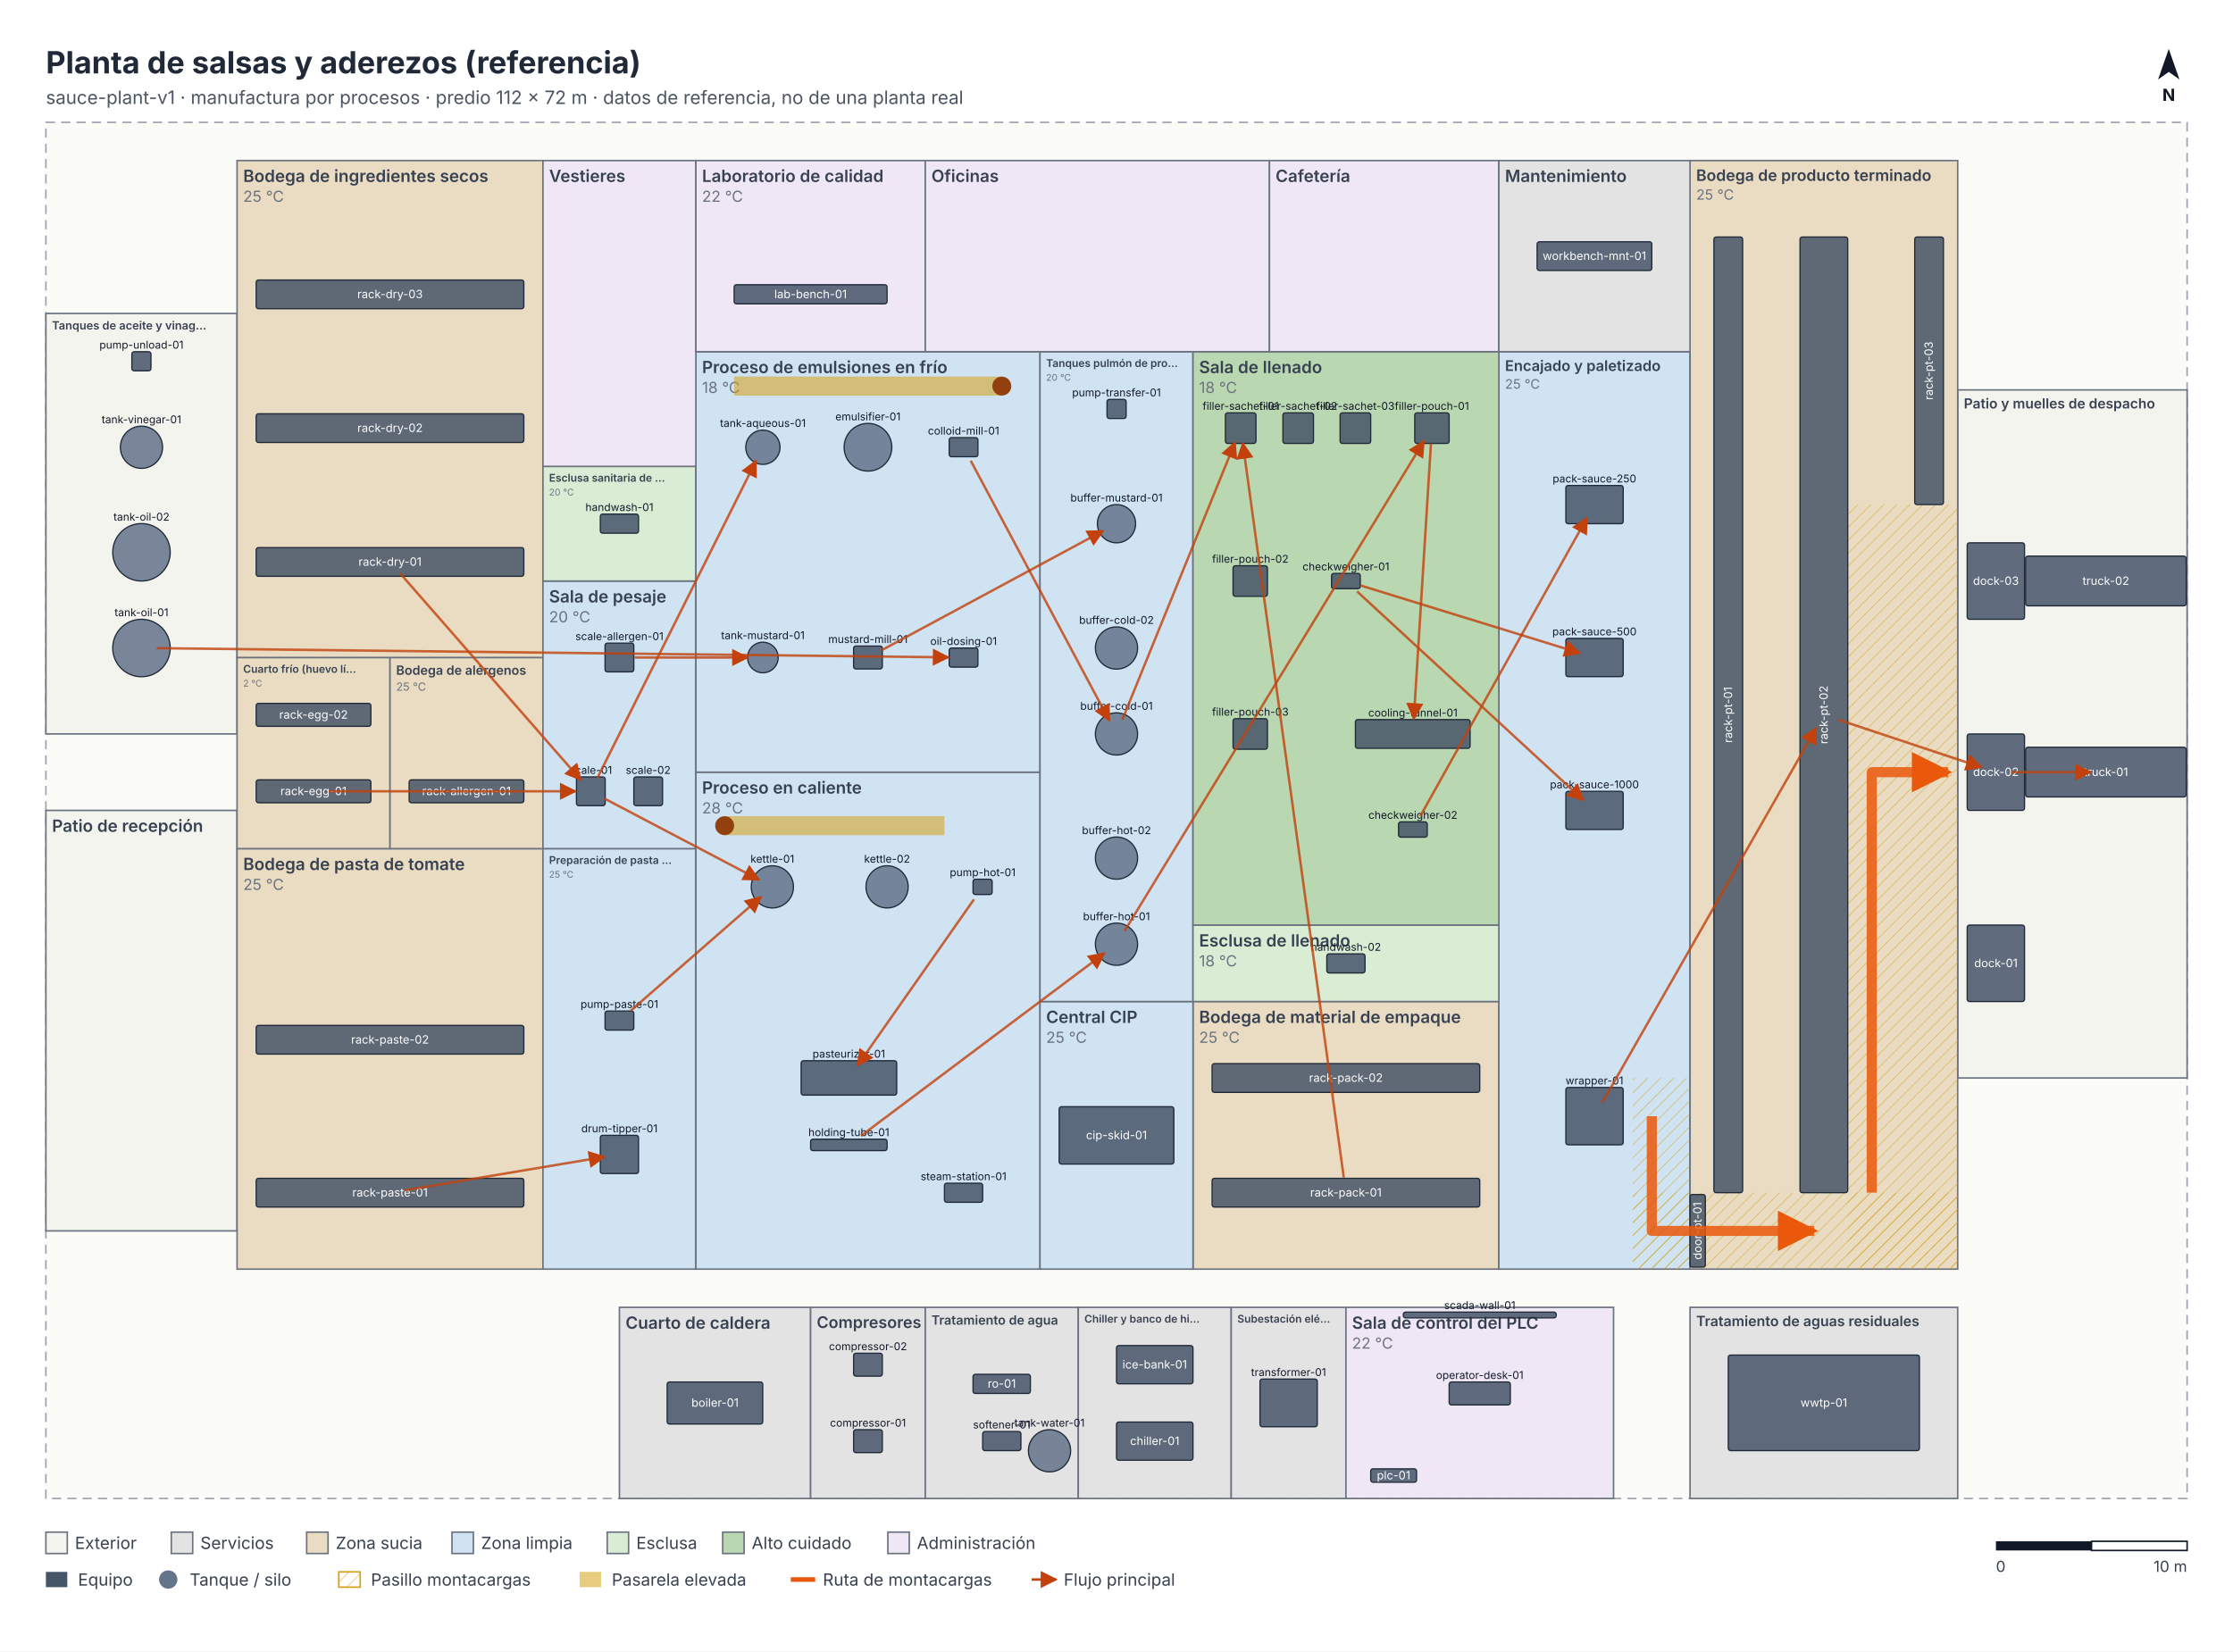
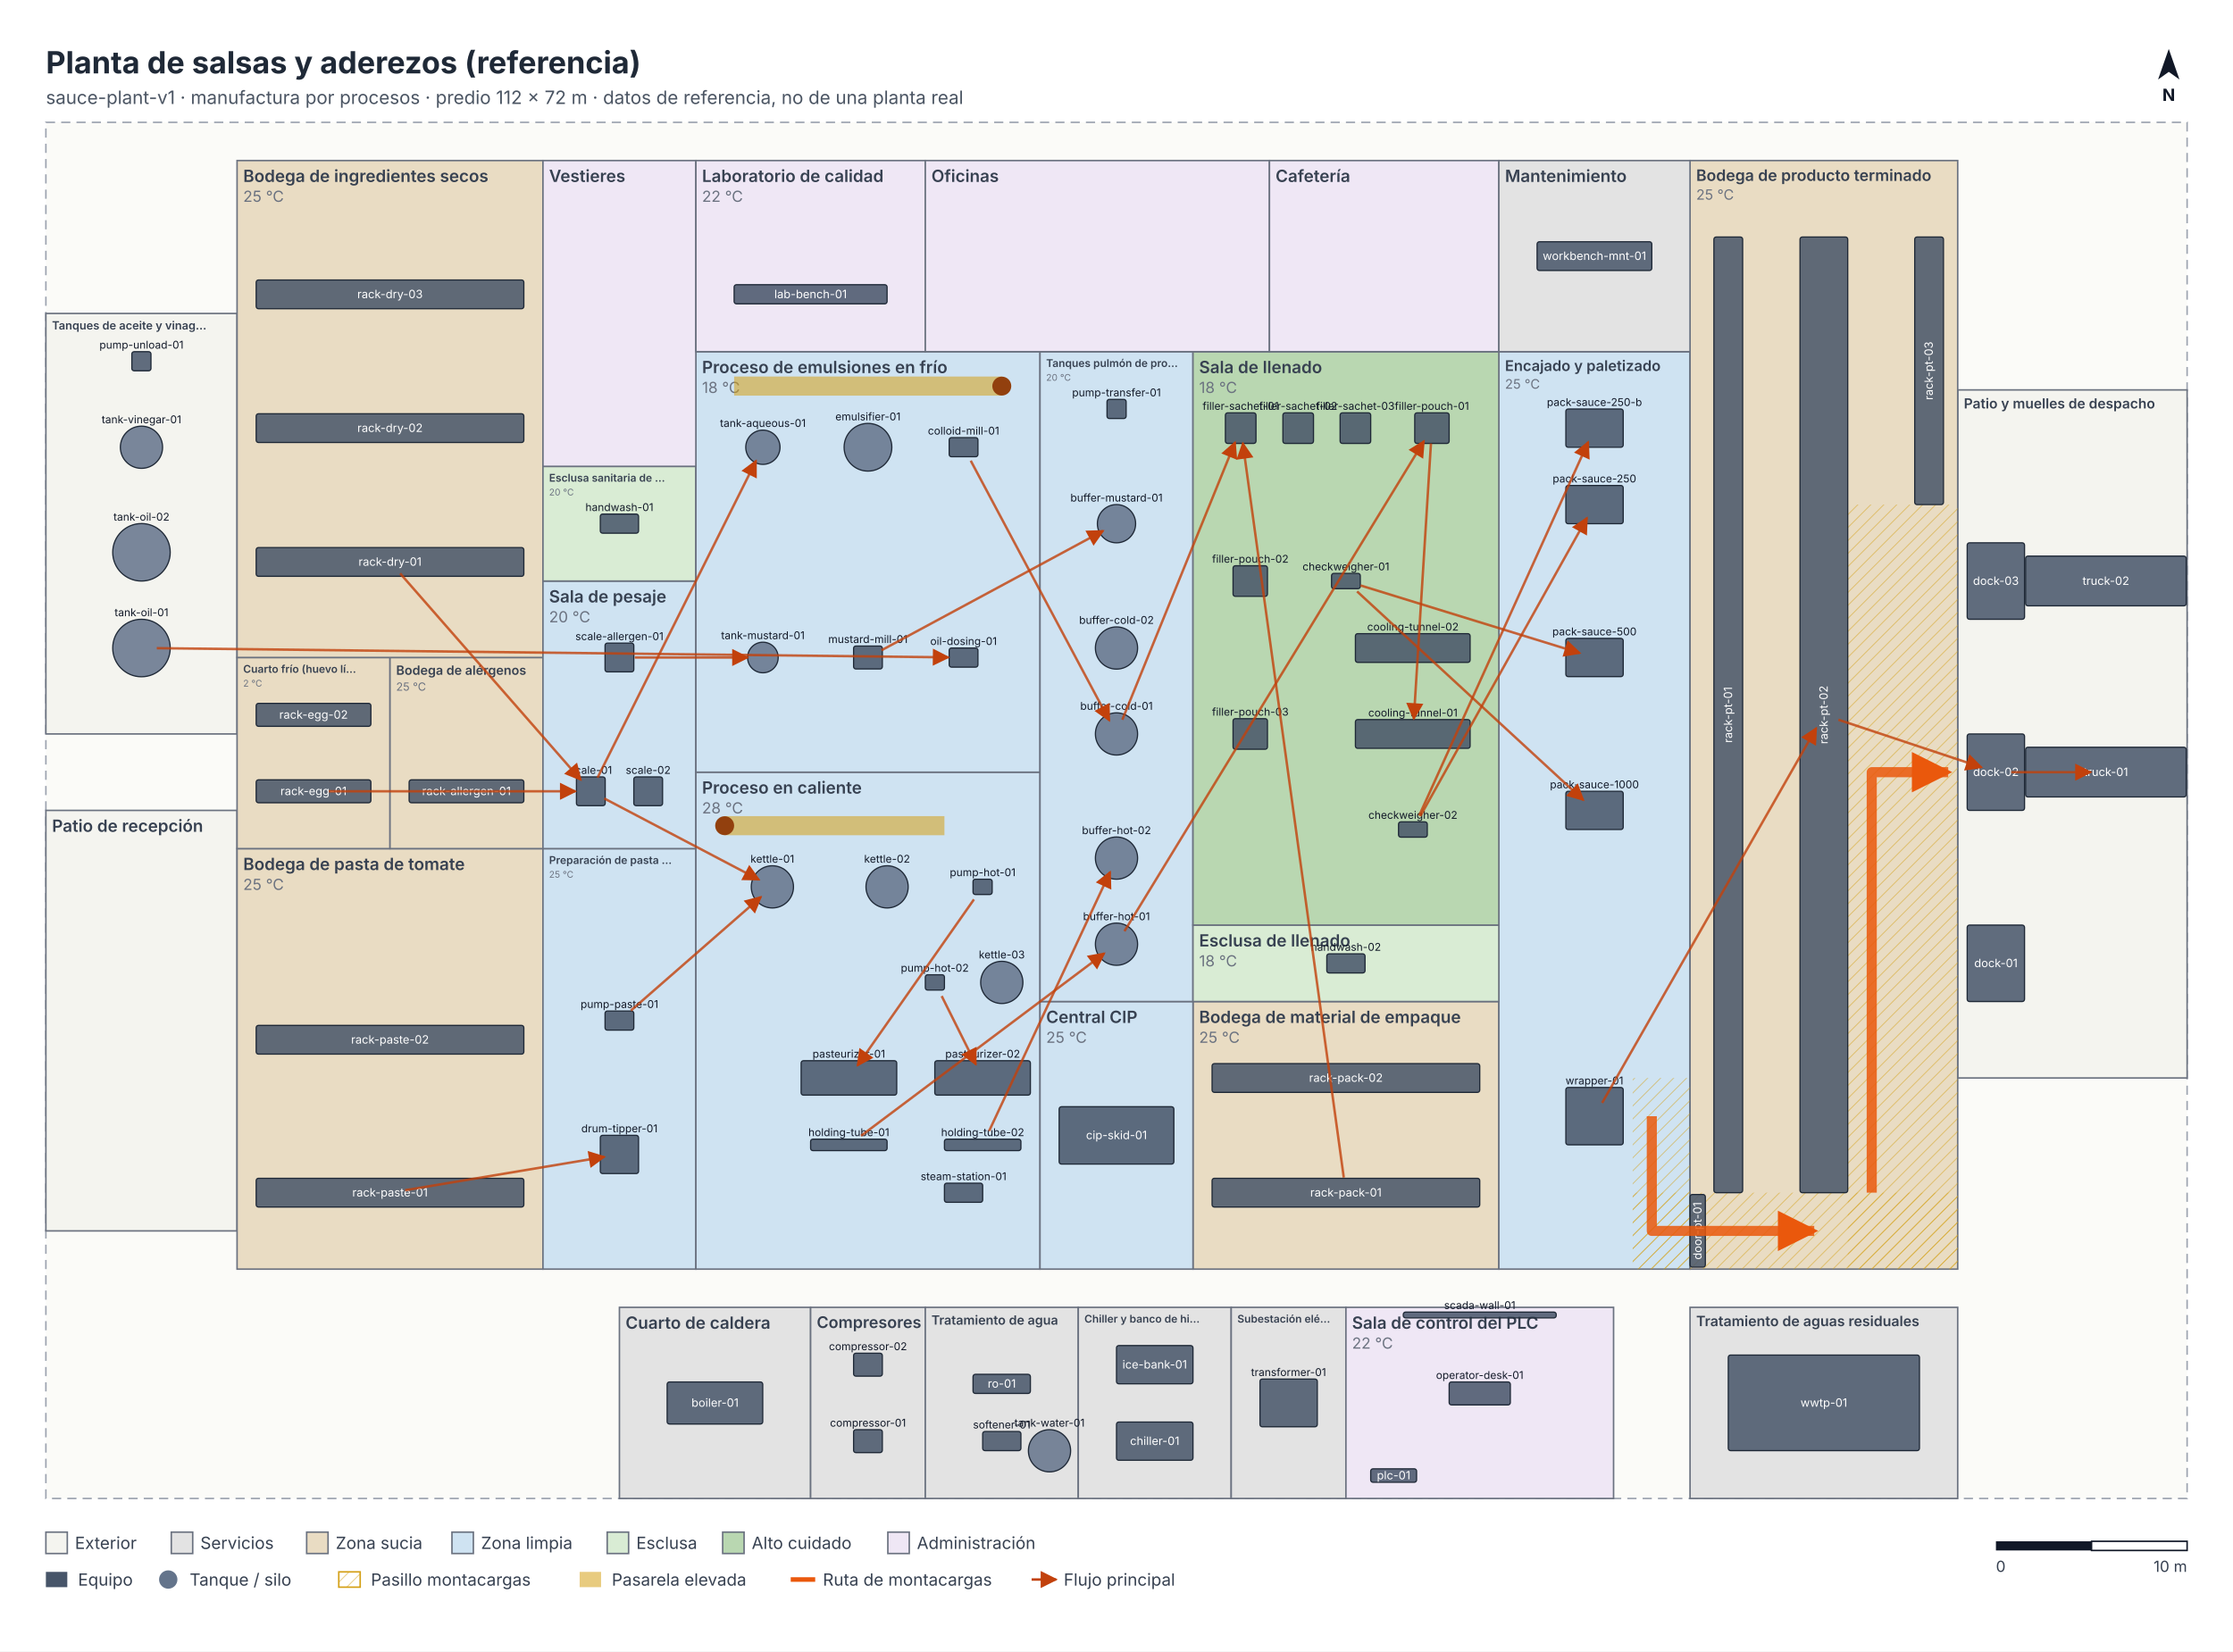
<svg xmlns="http://www.w3.org/2000/svg" width="1460" height="1080" viewBox="0 0 1460 1080" font-family="Inter, Helvetica, Arial, sans-serif">
  <defs>
    <pattern id="hatch" width="6" height="6" patternUnits="userSpaceOnUse" patternTransform="rotate(45)">
      <line x1="0" y1="0" x2="0" y2="6" stroke="#d4a017" stroke-width="1.2" stroke-opacity="0.45" />
    </pattern>
    <marker id="arrow" viewBox="0 0 10 10" refX="9" refY="5" markerWidth="7" markerHeight="7" orient="auto-start-reverse">
      <path d="M0,0 L10,5 L0,10 z" fill="#c2410c" />
    </marker>
    <marker id="arrow-forklift" viewBox="0 0 10 10" refX="9" refY="5" markerWidth="4" markerHeight="4" orient="auto">
      <path d="M0,0 L10,5 L0,10 z" fill="#ea580c" />
    </marker>
    <marker id="arrow-pedestrian" viewBox="0 0 10 10" refX="9" refY="5" markerWidth="4" markerHeight="4" orient="auto">
      <path d="M0,0 L10,5 L0,10 z" fill="#15803d" />
+     </marker>
+     <marker id="arrow-cart" viewBox="0 0 10 10" refX="9" refY="5" markerWidth="4" markerHeight="4" orient="auto">
+       <path d="M0,0 L10,5 L0,10 z" fill="#0284c7" />
    </marker>
  </defs>
  <rect width="100%" height="100%" fill="#ffffff" />
  <text x="30" y="48" font-size="20" font-weight="700" fill="#1f2937">Planta de salsas y aderezos (referencia)</text>
  <text x="30" y="68" font-size="12" fill="#4b5563">sauce-plant-v1 · manufactura por procesos · predio 112 × 72 m · datos de referencia, no de una planta real</text>
  <rect x="30.0" y="80.0" width="1400.0" height="900.0" fill="#fbfbf8" stroke="#9ca3af" stroke-dasharray="6 4" />
  <rect x="30.0" y="530.0" width="125.0" height="275.0" fill="#f4f4ef" stroke="#6b7280" stroke-width="1" />
  <text x="34.0" y="544.0" font-size="11.0" font-weight="600" fill="#374151">Patio de recepción</text>
  <rect x="30.0" y="205.0" width="125.0" height="275.0" fill="#f4f4ef" stroke="#6b7280" stroke-width="1" />
  <text x="34.0" y="215.5" font-size="7.471" font-weight="600" fill="#374151">Tanques de aceite y vinag…</text>
  <rect x="405.0" y="855.0" width="125.0" height="125.0" fill="#e3e3e3" stroke="#6b7280" stroke-width="1" />
  <text x="409.0" y="869.0" font-size="11.0" font-weight="600" fill="#374151">Cuarto de caldera</text>
  <rect x="530.0" y="855.0" width="75.0" height="125.0" fill="#e3e3e3" stroke="#6b7280" stroke-width="1" />
  <text x="534.0" y="868.5" font-size="10.502" font-weight="600" fill="#374151">Compresores</text>
  <rect x="605.0" y="855.0" width="100.0" height="125.0" fill="#e3e3e3" stroke="#6b7280" stroke-width="1" />
  <text x="609.0" y="866.3" font-size="8.348" font-weight="600" fill="#374151">Tratamiento de agua</text>
  <rect x="705.0" y="855.0" width="100.0" height="125.0" fill="#e3e3e3" stroke="#6b7280" stroke-width="1" />
  <text x="709.0" y="865.0" font-size="7.0" font-weight="600" fill="#374151">Chiller y banco de hi…</text>
  <rect x="805.0" y="855.0" width="75.0" height="125.0" fill="#e3e3e3" stroke="#6b7280" stroke-width="1" />
  <text x="809.0" y="865.0" font-size="7.0" font-weight="600" fill="#374151">Subestación elé…</text>
  <rect x="1105.0" y="855.0" width="175.0" height="125.0" fill="#e3e3e3" stroke="#6b7280" stroke-width="1" />
  <text x="1109.0" y="867.3" font-size="9.288" font-weight="600" fill="#374151">Tratamiento de aguas residuales</text>
  <rect x="1280.0" y="255.0" width="150.0" height="450.0" fill="#f4f4ef" stroke="#6b7280" stroke-width="1" />
  <text x="1284.0" y="267.1" font-size="9.068" font-weight="600" fill="#374151">Patio y muelles de despacho</text>
  <rect x="155.0" y="555.0" width="200.0" height="275.0" fill="#e9dcc3" stroke="#6b7280" stroke-width="1" />
  <text x="159.0" y="569.0" font-size="11.0" font-weight="600" fill="#374151">Bodega de pasta de tomate</text>
  <text x="159.0" y="582.0" font-size="10.0" fill="#6b7280">25 °C</text>
  <rect x="155.0" y="430.0" width="100.0" height="125.0" fill="#e9dcc3" stroke="#6b7280" stroke-width="1" />
  <text x="159.0" y="440.0" font-size="7.0" font-weight="600" fill="#374151">Cuarto frío (huevo lí…</text>
  <text x="159.0" y="449.0" font-size="6.0" fill="#6b7280">2 °C</text>
  <rect x="255.0" y="430.0" width="100.0" height="125.0" fill="#e9dcc3" stroke="#6b7280" stroke-width="1" />
  <text x="259.0" y="441.3" font-size="8.348" font-weight="600" fill="#374151">Bodega de alérgenos</text>
  <text x="259.0" y="451.7" font-size="7.348" fill="#6b7280">25 °C</text>
  <rect x="155.0" y="105.0" width="200.0" height="325.0" fill="#e9dcc3" stroke="#6b7280" stroke-width="1" />
  <text x="159.0" y="119.0" font-size="11.0" font-weight="600" fill="#374151">Bodega de ingredientes secos</text>
  <text x="159.0" y="132.0" font-size="10.0" fill="#6b7280">25 °C</text>
  <rect x="780.0" y="655.0" width="200.0" height="175.0" fill="#e9dcc3" stroke="#6b7280" stroke-width="1" />
  <text x="784.0" y="669.0" font-size="11.0" font-weight="600" fill="#374151">Bodega de material de empaque</text>
  <text x="784.0" y="682.0" font-size="10.0" fill="#6b7280">25 °C</text>
  <rect x="355.0" y="555.0" width="100.0" height="275.0" fill="#cfe3f2" stroke="#6b7280" stroke-width="1" />
  <text x="359.0" y="565.0" font-size="7.0" font-weight="600" fill="#374151">Preparación de pasta …</text>
  <text x="359.0" y="574.0" font-size="6.0" fill="#6b7280">25 °C</text>
  <rect x="355.0" y="380.0" width="100.0" height="175.0" fill="#cfe3f2" stroke="#6b7280" stroke-width="1" />
  <text x="359.0" y="394.0" font-size="11.0" font-weight="600" fill="#374151">Sala de pesaje</text>
  <text x="359.0" y="407.0" font-size="10.0" fill="#6b7280">20 °C</text>
  <rect x="355.0" y="305.0" width="100.0" height="75.0" fill="#d9ecd4" stroke="#6b7280" stroke-width="1" />
  <text x="359.0" y="315.0" font-size="7.0" font-weight="600" fill="#374151">Esclusa sanitaria de …</text>
  <text x="359.0" y="324.0" font-size="6.0" fill="#6b7280">20 °C</text>
  <rect x="455.0" y="505.0" width="225.0" height="325.0" fill="#cfe3f2" stroke="#6b7280" stroke-width="1" />
  <text x="459.0" y="519.0" font-size="11.0" font-weight="600" fill="#374151">Proceso en caliente</text>
  <text x="459.0" y="532.0" font-size="10.0" fill="#6b7280">28 °C</text>
  <rect x="455.0" y="230.0" width="225.0" height="275.0" fill="#cfe3f2" stroke="#6b7280" stroke-width="1" />
  <text x="459.0" y="244.0" font-size="11.0" font-weight="600" fill="#374151">Proceso de emulsiones en frío</text>
  <text x="459.0" y="257.0" font-size="10.0" fill="#6b7280">18 °C</text>
  <rect x="680.0" y="655.0" width="100.0" height="175.0" fill="#cfe3f2" stroke="#6b7280" stroke-width="1" />
  <text x="684.0" y="669.0" font-size="11.0" font-weight="600" fill="#374151">Central CIP</text>
  <text x="684.0" y="682.0" font-size="10.0" fill="#6b7280">25 °C</text>
  <rect x="680.0" y="230.0" width="100.0" height="425.0" fill="#cfe3f2" stroke="#6b7280" stroke-width="1" />
  <text x="684.0" y="240.0" font-size="7.0" font-weight="600" fill="#374151">Tanques pulmón de pro…</text>
  <text x="684.0" y="249.0" font-size="6.0" fill="#6b7280">20 °C</text>
  <rect x="980.0" y="230.0" width="125.0" height="600.0" fill="#cfe3f2" stroke="#6b7280" stroke-width="1" />
  <text x="984.0" y="242.6" font-size="9.606" font-weight="600" fill="#374151">Encajado y paletizado</text>
  <text x="984.0" y="254.2" font-size="8.606" fill="#6b7280">25 °C</text>
  <rect x="780.0" y="605.0" width="200.0" height="50.0" fill="#d9ecd4" stroke="#6b7280" stroke-width="1" />
  <text x="784.0" y="619.0" font-size="11.0" font-weight="600" fill="#374151">Esclusa de llenado</text>
  <text x="784.0" y="632.0" font-size="10.0" fill="#6b7280">18 °C</text>
  <rect x="780.0" y="230.0" width="200.0" height="375.0" fill="#b9d7b1" stroke="#6b7280" stroke-width="1" />
  <text x="784.0" y="244.0" font-size="11.0" font-weight="600" fill="#374151">Sala de llenado</text>
  <text x="784.0" y="257.0" font-size="10.0" fill="#6b7280">18 °C</text>
  <rect x="1105.0" y="105.0" width="175.0" height="725.0" fill="#e9dcc3" stroke="#6b7280" stroke-width="1" />
  <text x="1109.0" y="118.3" font-size="10.283" font-weight="600" fill="#374151">Bodega de producto terminado</text>
  <text x="1109.0" y="130.6" font-size="9.283" fill="#6b7280">25 °C</text>
  <rect x="355.0" y="105.0" width="100.0" height="200.0" fill="#efe7f5" stroke="#6b7280" stroke-width="1" />
  <text x="359.0" y="119.0" font-size="11.0" font-weight="600" fill="#374151">Vestieres</text>
  <rect x="455.0" y="105.0" width="150.0" height="125.0" fill="#efe7f5" stroke="#6b7280" stroke-width="1" />
  <text x="459.0" y="119.0" font-size="11.0" font-weight="600" fill="#374151">Laboratorio de calidad</text>
  <text x="459.0" y="132.0" font-size="10.0" fill="#6b7280">22 °C</text>
  <rect x="605.0" y="105.0" width="225.0" height="125.0" fill="#efe7f5" stroke="#6b7280" stroke-width="1" />
  <text x="609.0" y="119.0" font-size="11.0" font-weight="600" fill="#374151">Oficinas</text>
  <rect x="830.0" y="105.0" width="150.0" height="125.0" fill="#efe7f5" stroke="#6b7280" stroke-width="1" />
  <text x="834.0" y="119.0" font-size="11.0" font-weight="600" fill="#374151">Cafetería</text>
  <rect x="980.0" y="105.0" width="125.0" height="125.0" fill="#e3e3e3" stroke="#6b7280" stroke-width="1" />
  <text x="984.0" y="119.0" font-size="11.0" font-weight="600" fill="#374151">Mantenimiento</text>
  <rect x="880.0" y="855.0" width="175.0" height="125.0" fill="#efe7f5" stroke="#6b7280" stroke-width="1" />
  <text x="884.0" y="869.0" font-size="11.0" font-weight="600" fill="#374151">Sala de control del PLC</text>
  <text x="884.0" y="882.0" font-size="10.0" fill="#6b7280">22 °C</text>
  <rect x="1067.5" y="705.0" width="37.5" height="125.0" fill="url(#hatch)" stroke="none" />
  <rect x="1067.5" y="780.0" width="212.5" height="50.0" fill="url(#hatch)" stroke="none" />
  <rect x="1208.1" y="330.0" width="71.9" height="500.0" fill="url(#hatch)" stroke="none" />
  <polyline points="473.8,540.0 617.5,540.0" fill="none" stroke="#d4a017" stroke-width="12.5" stroke-opacity="0.55" stroke-linejoin="round" />
  <circle cx="473.8" cy="540.0" r="6.2" fill="#92400e" />
  <polyline points="480.0,252.5 655.0,252.5" fill="none" stroke="#d4a017" stroke-width="12.5" stroke-opacity="0.55" stroke-linejoin="round" />
  <circle cx="655.0" cy="252.5" r="6.2" fill="#92400e" />
  <circle cx="92.5" cy="423.8" r="18.8" fill="#64748b" fill-opacity="0.85" stroke="#1f2937" stroke-width="0.8" />
  <text x="92.5" y="403.0" font-size="7.0" text-anchor="middle" fill="#111827">tank-oil-01</text>
  <circle cx="92.5" cy="361.2" r="18.8" fill="#64748b" fill-opacity="0.85" stroke="#1f2937" stroke-width="0.8" />
  <text x="92.5" y="340.5" font-size="7.0" text-anchor="middle" fill="#111827">tank-oil-02</text>
  <circle cx="92.5" cy="292.5" r="13.8" fill="#64748b" fill-opacity="0.85" stroke="#1f2937" stroke-width="0.8" />
  <text x="92.5" y="276.8" font-size="7.0" text-anchor="middle" fill="#111827">tank-vinegar-01</text>
  <rect x="86.2" y="230.0" width="12.5" height="12.5" rx="1.5" fill="#475569" fill-opacity="0.85" stroke="#1f2937" stroke-width="0.8" />
  <text x="92.5" y="228.0" font-size="7.0" text-anchor="middle" fill="#111827">pump-unload-01</text>
  <rect x="167.5" y="770.6" width="175.0" height="18.8" rx="1.5" fill="#475569" fill-opacity="0.85" stroke="#1f2937" stroke-width="0.8" />
  <text x="255.0" y="782.5" font-size="7.5" text-anchor="middle" fill="#ffffff">rack-paste-01</text>
  <rect x="167.5" y="670.6" width="175.0" height="18.8" rx="1.5" fill="#475569" fill-opacity="0.85" stroke="#1f2937" stroke-width="0.8" />
  <text x="255.0" y="682.5" font-size="7.5" text-anchor="middle" fill="#ffffff">rack-paste-02</text>
  <rect x="167.5" y="510.0" width="75.0" height="15.0" rx="1.5" fill="#475569" fill-opacity="0.85" stroke="#1f2937" stroke-width="0.8" />
  <text x="205.0" y="520.0" font-size="7.5" text-anchor="middle" fill="#ffffff">rack-egg-01</text>
  <rect x="167.5" y="460.0" width="75.0" height="15.0" rx="1.5" fill="#475569" fill-opacity="0.85" stroke="#1f2937" stroke-width="0.8" />
  <text x="205.0" y="470.0" font-size="7.5" text-anchor="middle" fill="#ffffff">rack-egg-02</text>
  <rect x="267.5" y="510.0" width="75.0" height="15.0" rx="1.5" fill="#475569" fill-opacity="0.85" stroke="#1f2937" stroke-width="0.8" />
  <text x="305.0" y="520.0" font-size="7.5" text-anchor="middle" fill="#ffffff">rack-allergen-01</text>
  <rect x="167.5" y="358.1" width="175.0" height="18.8" rx="1.5" fill="#475569" fill-opacity="0.85" stroke="#1f2937" stroke-width="0.8" />
  <text x="255.0" y="370.0" font-size="7.5" text-anchor="middle" fill="#ffffff">rack-dry-01</text>
  <rect x="167.5" y="270.6" width="175.0" height="18.8" rx="1.5" fill="#475569" fill-opacity="0.85" stroke="#1f2937" stroke-width="0.8" />
  <text x="255.0" y="282.5" font-size="7.5" text-anchor="middle" fill="#ffffff">rack-dry-02</text>
  <rect x="167.5" y="183.1" width="175.0" height="18.8" rx="1.5" fill="#475569" fill-opacity="0.85" stroke="#1f2937" stroke-width="0.8" />
  <text x="255.0" y="195.0" font-size="7.5" text-anchor="middle" fill="#ffffff">rack-dry-03</text>
  <rect x="792.5" y="770.6" width="175.0" height="18.8" rx="1.5" fill="#475569" fill-opacity="0.85" stroke="#1f2937" stroke-width="0.8" />
  <text x="880.0" y="782.5" font-size="7.5" text-anchor="middle" fill="#ffffff">rack-pack-01</text>
  <rect x="792.5" y="695.6" width="175.0" height="18.8" rx="1.5" fill="#475569" fill-opacity="0.85" stroke="#1f2937" stroke-width="0.8" />
  <text x="880.0" y="707.5" font-size="7.5" text-anchor="middle" fill="#ffffff">rack-pack-02</text>
  <rect x="392.5" y="742.5" width="25.0" height="25.0" rx="1.5" fill="#475569" fill-opacity="0.85" stroke="#1f2937" stroke-width="0.8" />
  <text x="405.0" y="740.5" font-size="7.0" text-anchor="middle" fill="#111827">drum-tipper-01</text>
  <rect x="395.6" y="661.2" width="18.8" height="12.5" rx="1.5" fill="#475569" fill-opacity="0.85" stroke="#1f2937" stroke-width="0.8" />
  <text x="405.0" y="659.2" font-size="7.0" text-anchor="middle" fill="#111827">pump-paste-01</text>
  <rect x="376.9" y="508.1" width="18.8" height="18.8" rx="1.5" fill="#475569" fill-opacity="0.85" stroke="#1f2937" stroke-width="0.8" />
  <text x="386.2" y="506.1" font-size="7.0" text-anchor="middle" fill="#111827">scale-01</text>
  <rect x="414.4" y="508.1" width="18.8" height="18.8" rx="1.5" fill="#475569" fill-opacity="0.85" stroke="#1f2937" stroke-width="0.8" />
  <text x="423.8" y="506.1" font-size="7.0" text-anchor="middle" fill="#111827">scale-02</text>
  <rect x="395.6" y="420.6" width="18.8" height="18.8" rx="1.5" fill="#475569" fill-opacity="0.85" stroke="#1f2937" stroke-width="0.8" />
  <text x="405.0" y="418.6" font-size="7.0" text-anchor="middle" fill="#111827">scale-allergen-01</text>
  <rect x="392.5" y="336.2" width="25.0" height="12.5" rx="1.5" fill="#475569" fill-opacity="0.85" stroke="#1f2937" stroke-width="0.8" />
  <text x="405.0" y="334.2" font-size="7.0" text-anchor="middle" fill="#111827">handwash-01</text>
  <circle cx="505.0" cy="580.0" r="13.8" fill="#64748b" fill-opacity="0.85" stroke="#1f2937" stroke-width="0.8" />
  <text x="505.0" y="564.2" font-size="7.0" text-anchor="middle" fill="#111827">kettle-01</text>
  <circle cx="580.0" cy="580.0" r="13.8" fill="#64748b" fill-opacity="0.85" stroke="#1f2937" stroke-width="0.8" />
  <text x="580.0" y="564.2" font-size="7.0" text-anchor="middle" fill="#111827">kettle-02</text>
+   <circle cx="655.0" cy="642.5" r="13.8" fill="#64748b" fill-opacity="0.85" stroke="#1f2937" stroke-width="0.8" />
+   <text x="655.0" y="626.8" font-size="7.0" text-anchor="middle" fill="#111827">kettle-03</text>
  <rect x="636.2" y="575.0" width="12.5" height="10.0" rx="1.5" fill="#475569" fill-opacity="0.85" stroke="#1f2937" stroke-width="0.8" />
  <text x="642.5" y="573.0" font-size="7.0" text-anchor="middle" fill="#111827">pump-hot-01</text>
  <rect x="523.8" y="693.7" width="62.5" height="22.5" rx="1.5" fill="#475569" fill-opacity="0.85" stroke="#1f2937" stroke-width="0.8" />
  <text x="555.0" y="691.7" font-size="7.0" text-anchor="middle" fill="#111827">pasteurizer-01</text>
  <rect x="530.0" y="745.0" width="50.0" height="7.5" rx="1.5" fill="#475569" fill-opacity="0.85" stroke="#1f2937" stroke-width="0.8" />
  <text x="555.0" y="743.0" font-size="7.0" text-anchor="middle" fill="#111827">holding-tube-01</text>
+   <rect x="605.0" y="637.5" width="12.5" height="10.0" rx="1.5" fill="#475569" fill-opacity="0.85" stroke="#1f2937" stroke-width="0.8" />
+   <text x="611.2" y="635.5" font-size="7.0" text-anchor="middle" fill="#111827">pump-hot-02</text>
+   <rect x="611.2" y="693.7" width="62.5" height="22.5" rx="1.5" fill="#475569" fill-opacity="0.85" stroke="#1f2937" stroke-width="0.8" />
+   <text x="642.5" y="691.7" font-size="7.0" text-anchor="middle" fill="#111827">pasteurizer-02</text>
+   <rect x="617.5" y="745.0" width="50.0" height="7.5" rx="1.5" fill="#475569" fill-opacity="0.85" stroke="#1f2937" stroke-width="0.8" />
+   <text x="642.5" y="743.0" font-size="7.0" text-anchor="middle" fill="#111827">holding-tube-02</text>
  <rect x="617.5" y="773.8" width="25.0" height="12.5" rx="1.5" fill="#475569" fill-opacity="0.85" stroke="#1f2937" stroke-width="0.8" />
  <text x="630.0" y="771.8" font-size="7.0" text-anchor="middle" fill="#111827">steam-station-01</text>
  <circle cx="498.8" cy="292.5" r="11.2" fill="#64748b" fill-opacity="0.85" stroke="#1f2937" stroke-width="0.8" />
  <text x="498.8" y="279.2" font-size="7.0" text-anchor="middle" fill="#111827">tank-aqueous-01</text>
  <circle cx="567.5" cy="292.5" r="15.6" fill="#64748b" fill-opacity="0.85" stroke="#1f2937" stroke-width="0.8" />
  <text x="567.5" y="274.9" font-size="7.0" text-anchor="middle" fill="#111827">emulsifier-01</text>
  <rect x="620.6" y="286.2" width="18.8" height="12.5" rx="1.5" fill="#475569" fill-opacity="0.85" stroke="#1f2937" stroke-width="0.8" />
  <text x="630.0" y="284.2" font-size="7.0" text-anchor="middle" fill="#111827">colloid-mill-01</text>
  <circle cx="498.8" cy="430.0" r="10.0" fill="#64748b" fill-opacity="0.85" stroke="#1f2937" stroke-width="0.8" />
  <text x="498.8" y="418.0" font-size="7.0" text-anchor="middle" fill="#111827">tank-mustard-01</text>
  <rect x="558.1" y="422.5" width="18.8" height="15.0" rx="1.5" fill="#475569" fill-opacity="0.85" stroke="#1f2937" stroke-width="0.8" />
  <text x="567.5" y="420.5" font-size="7.0" text-anchor="middle" fill="#111827">mustard-mill-01</text>
  <rect x="620.6" y="423.8" width="18.8" height="12.5" rx="1.5" fill="#475569" fill-opacity="0.85" stroke="#1f2937" stroke-width="0.8" />
  <text x="630.0" y="421.8" font-size="7.0" text-anchor="middle" fill="#111827">oil-dosing-01</text>
  <rect x="692.5" y="723.8" width="75.0" height="37.5" rx="1.5" fill="#475569" fill-opacity="0.85" stroke="#1f2937" stroke-width="0.8" />
  <text x="730.0" y="745.0" font-size="7.5" text-anchor="middle" fill="#ffffff">cip-skid-01</text>
  <circle cx="730.0" cy="617.5" r="13.8" fill="#64748b" fill-opacity="0.85" stroke="#1f2937" stroke-width="0.8" />
  <text x="730.0" y="601.8" font-size="7.0" text-anchor="middle" fill="#111827">buffer-hot-01</text>
  <circle cx="730.0" cy="561.2" r="13.8" fill="#64748b" fill-opacity="0.85" stroke="#1f2937" stroke-width="0.8" />
  <text x="730.0" y="545.5" font-size="7.0" text-anchor="middle" fill="#111827">buffer-hot-02</text>
  <circle cx="730.0" cy="480.0" r="13.8" fill="#64748b" fill-opacity="0.85" stroke="#1f2937" stroke-width="0.8" />
  <text x="730.0" y="464.2" font-size="7.0" text-anchor="middle" fill="#111827">buffer-cold-01</text>
  <circle cx="730.0" cy="423.8" r="13.8" fill="#64748b" fill-opacity="0.85" stroke="#1f2937" stroke-width="0.8" />
  <text x="730.0" y="408.0" font-size="7.0" text-anchor="middle" fill="#111827">buffer-cold-02</text>
  <circle cx="730.0" cy="342.5" r="12.5" fill="#64748b" fill-opacity="0.85" stroke="#1f2937" stroke-width="0.8" />
  <text x="730.0" y="328.0" font-size="7.0" text-anchor="middle" fill="#111827">buffer-mustard-01</text>
  <rect x="723.8" y="261.2" width="12.5" height="12.5" rx="1.5" fill="#475569" fill-opacity="0.85" stroke="#1f2937" stroke-width="0.8" />
  <text x="730.0" y="259.2" font-size="7.0" text-anchor="middle" fill="#111827">pump-transfer-01</text>
  <rect x="867.5" y="623.8" width="25.0" height="12.5" rx="1.5" fill="#475569" fill-opacity="0.85" stroke="#1f2937" stroke-width="0.8" />
  <text x="880.0" y="621.8" font-size="7.0" text-anchor="middle" fill="#111827">handwash-02</text>
  <rect x="801.2" y="270.0" width="20.0" height="20.0" rx="1.5" fill="#475569" fill-opacity="0.85" stroke="#1f2937" stroke-width="0.8" />
  <text x="811.2" y="268.0" font-size="7.0" text-anchor="middle" fill="#111827">filler-sachet-01</text>
  <rect x="838.8" y="270.0" width="20.0" height="20.0" rx="1.5" fill="#475569" fill-opacity="0.85" stroke="#1f2937" stroke-width="0.8" />
  <text x="848.8" y="268.0" font-size="7.0" text-anchor="middle" fill="#111827">filler-sachet-02</text>
  <rect x="876.2" y="270.0" width="20.0" height="20.0" rx="1.5" fill="#475569" fill-opacity="0.85" stroke="#1f2937" stroke-width="0.8" />
  <text x="886.2" y="268.0" font-size="7.0" text-anchor="middle" fill="#111827">filler-sachet-03</text>
  <rect x="925.0" y="270.0" width="22.5" height="20.0" rx="1.5" fill="#475569" fill-opacity="0.85" stroke="#1f2937" stroke-width="0.8" />
  <text x="936.2" y="268.0" font-size="7.0" text-anchor="middle" fill="#111827">filler-pouch-01</text>
  <rect x="806.2" y="370.0" width="22.5" height="20.0" rx="1.5" fill="#475569" fill-opacity="0.85" stroke="#1f2937" stroke-width="0.8" />
  <text x="817.5" y="368.0" font-size="7.0" text-anchor="middle" fill="#111827">filler-pouch-02</text>
  <rect x="806.2" y="470.0" width="22.5" height="20.0" rx="1.5" fill="#475569" fill-opacity="0.85" stroke="#1f2937" stroke-width="0.8" />
  <text x="817.5" y="468.0" font-size="7.0" text-anchor="middle" fill="#111827">filler-pouch-03</text>
  <rect x="870.6" y="375.0" width="18.8" height="10.0" rx="1.5" fill="#475569" fill-opacity="0.85" stroke="#1f2937" stroke-width="0.8" />
  <text x="880.0" y="373.0" font-size="7.0" text-anchor="middle" fill="#111827">checkweigher-01</text>
  <rect x="914.4" y="537.5" width="18.8" height="10.0" rx="1.5" fill="#475569" fill-opacity="0.85" stroke="#1f2937" stroke-width="0.8" />
  <text x="923.8" y="535.5" font-size="7.0" text-anchor="middle" fill="#111827">checkweigher-02</text>
  <rect x="886.2" y="470.6" width="75.0" height="18.8" rx="1.5" fill="#475569" fill-opacity="0.85" stroke="#1f2937" stroke-width="0.8" />
  <text x="923.8" y="468.6" font-size="7.0" text-anchor="middle" fill="#111827">cooling-tunnel-01</text>
+   <rect x="886.2" y="414.4" width="75.0" height="18.8" rx="1.5" fill="#475569" fill-opacity="0.85" stroke="#1f2937" stroke-width="0.8" />
+   <text x="923.8" y="412.4" font-size="7.0" text-anchor="middle" fill="#111827">cooling-tunnel-02</text>
  <rect x="1023.8" y="317.5" width="37.5" height="25.0" rx="1.5" fill="#475569" fill-opacity="0.85" stroke="#1f2937" stroke-width="0.8" />
  <text x="1042.5" y="315.5" font-size="7.0" text-anchor="middle" fill="#111827">pack-sauce-250</text>
+   <rect x="1023.8" y="267.5" width="37.5" height="25.0" rx="1.5" fill="#475569" fill-opacity="0.85" stroke="#1f2937" stroke-width="0.8" />
+   <text x="1042.5" y="265.5" font-size="7.0" text-anchor="middle" fill="#111827">pack-sauce-250-b</text>
  <rect x="1023.8" y="417.5" width="37.5" height="25.0" rx="1.5" fill="#475569" fill-opacity="0.85" stroke="#1f2937" stroke-width="0.8" />
  <text x="1042.5" y="415.5" font-size="7.0" text-anchor="middle" fill="#111827">pack-sauce-500</text>
  <rect x="1023.8" y="517.5" width="37.5" height="25.0" rx="1.5" fill="#475569" fill-opacity="0.85" stroke="#1f2937" stroke-width="0.8" />
  <text x="1042.5" y="515.5" font-size="7.0" text-anchor="middle" fill="#111827">pack-sauce-1000</text>
  <rect x="1023.8" y="711.2" width="37.5" height="37.5" rx="1.5" fill="#475569" fill-opacity="0.85" stroke="#1f2937" stroke-width="0.8" />
  <text x="1042.5" y="709.2" font-size="7.0" text-anchor="middle" fill="#111827">wrapper-01</text>
  <rect x="1105.0" y="781.2" width="10.0" height="47.5" rx="1.5" fill="#475569" fill-opacity="0.85" stroke="#1f2937" stroke-width="0.8" />
  <text x="1110.0" y="807.5" font-size="7.5" text-anchor="middle" fill="#ffffff" transform="rotate(-90 1110.0 805.0)">door-pt-01</text>
  <rect x="1120.6" y="155.0" width="18.8" height="625.0" rx="1.5" fill="#475569" fill-opacity="0.85" stroke="#1f2937" stroke-width="0.8" />
  <text x="1130.0" y="470.0" font-size="7.5" text-anchor="middle" fill="#ffffff" transform="rotate(-90 1130.0 467.5)">rack-pt-01</text>
  <rect x="1176.9" y="155.0" width="31.2" height="625.0" rx="1.5" fill="#475569" fill-opacity="0.85" stroke="#1f2937" stroke-width="0.8" />
  <text x="1192.5" y="470.0" font-size="7.5" text-anchor="middle" fill="#ffffff" transform="rotate(-90 1192.5 467.5)">rack-pt-02</text>
  <rect x="1251.9" y="155.0" width="18.8" height="175.0" rx="1.5" fill="#475569" fill-opacity="0.85" stroke="#1f2937" stroke-width="0.8" />
  <text x="1261.2" y="245.0" font-size="7.5" text-anchor="middle" fill="#ffffff" transform="rotate(-90 1261.2 242.5)">rack-pt-03</text>
  <rect x="1286.2" y="605.0" width="37.5" height="50.0" rx="1.5" fill="#475569" fill-opacity="0.85" stroke="#1f2937" stroke-width="0.8" />
  <text x="1305.0" y="632.5" font-size="7.5" text-anchor="middle" fill="#ffffff">dock-01</text>
  <rect x="1286.2" y="480.0" width="37.5" height="50.0" rx="1.5" fill="#475569" fill-opacity="0.85" stroke="#1f2937" stroke-width="0.8" />
  <text x="1305.0" y="507.5" font-size="7.5" text-anchor="middle" fill="#ffffff">dock-02</text>
  <rect x="1286.2" y="355.0" width="37.5" height="50.0" rx="1.5" fill="#475569" fill-opacity="0.85" stroke="#1f2937" stroke-width="0.8" />
  <text x="1305.0" y="382.5" font-size="7.5" text-anchor="middle" fill="#ffffff">dock-03</text>
  <rect x="1324.4" y="488.7" width="105.0" height="32.5" rx="1.5" fill="#475569" fill-opacity="0.85" stroke="#1f2937" stroke-width="0.8" />
  <text x="1376.9" y="507.5" font-size="7.5" text-anchor="middle" fill="#ffffff">truck-01</text>
  <rect x="1324.4" y="363.7" width="105.0" height="32.5" rx="1.5" fill="#475569" fill-opacity="0.85" stroke="#1f2937" stroke-width="0.8" />
  <text x="1376.9" y="382.5" font-size="7.5" text-anchor="middle" fill="#ffffff">truck-02</text>
  <rect x="480.0" y="186.2" width="100.0" height="12.5" rx="1.5" fill="#475569" fill-opacity="0.85" stroke="#1f2937" stroke-width="0.8" />
  <text x="530.0" y="195.0" font-size="7.5" text-anchor="middle" fill="#ffffff">lab-bench-01</text>
  <rect x="1005.0" y="158.1" width="75.0" height="18.8" rx="1.5" fill="#475569" fill-opacity="0.85" stroke="#1f2937" stroke-width="0.8" />
  <text x="1042.5" y="170.0" font-size="7.5" text-anchor="middle" fill="#ffffff">workbench-mnt-01</text>
  <rect x="436.2" y="903.8" width="62.5" height="27.5" rx="1.5" fill="#475569" fill-opacity="0.85" stroke="#1f2937" stroke-width="0.8" />
  <text x="467.5" y="920.0" font-size="7.5" text-anchor="middle" fill="#ffffff">boiler-01</text>
  <rect x="558.1" y="935.0" width="18.8" height="15.0" rx="1.5" fill="#475569" fill-opacity="0.85" stroke="#1f2937" stroke-width="0.8" />
  <text x="567.5" y="933.0" font-size="7.0" text-anchor="middle" fill="#111827">compressor-01</text>
  <rect x="558.1" y="885.0" width="18.8" height="15.0" rx="1.5" fill="#475569" fill-opacity="0.85" stroke="#1f2937" stroke-width="0.8" />
  <text x="567.5" y="883.0" font-size="7.0" text-anchor="middle" fill="#111827">compressor-02</text>
  <rect x="642.5" y="936.2" width="25.0" height="12.5" rx="1.5" fill="#475569" fill-opacity="0.85" stroke="#1f2937" stroke-width="0.8" />
  <text x="655.0" y="934.2" font-size="7.0" text-anchor="middle" fill="#111827">softener-01</text>
  <rect x="636.2" y="898.8" width="37.5" height="12.5" rx="1.5" fill="#475569" fill-opacity="0.85" stroke="#1f2937" stroke-width="0.8" />
  <text x="655.0" y="907.5" font-size="7.5" text-anchor="middle" fill="#ffffff">ro-01</text>
  <circle cx="686.2" cy="948.8" r="13.8" fill="#64748b" fill-opacity="0.85" stroke="#1f2937" stroke-width="0.8" />
  <text x="686.2" y="933.0" font-size="7.0" text-anchor="middle" fill="#111827">tank-water-01</text>
  <rect x="730.0" y="930.0" width="50.0" height="25.0" rx="1.5" fill="#475569" fill-opacity="0.85" stroke="#1f2937" stroke-width="0.8" />
  <text x="755.0" y="945.0" font-size="7.5" text-anchor="middle" fill="#ffffff">chiller-01</text>
  <rect x="730.0" y="880.0" width="50.0" height="25.0" rx="1.5" fill="#475569" fill-opacity="0.85" stroke="#1f2937" stroke-width="0.8" />
  <text x="755.0" y="895.0" font-size="7.5" text-anchor="middle" fill="#ffffff">ice-bank-01</text>
  <rect x="823.8" y="901.9" width="37.5" height="31.2" rx="1.5" fill="#475569" fill-opacity="0.85" stroke="#1f2937" stroke-width="0.8" />
  <text x="842.5" y="899.9" font-size="7.0" text-anchor="middle" fill="#111827">transformer-01</text>
  <rect x="1130.0" y="886.2" width="125.0" height="62.5" rx="1.5" fill="#475569" fill-opacity="0.85" stroke="#1f2937" stroke-width="0.8" />
  <text x="1192.5" y="920.0" font-size="7.5" text-anchor="middle" fill="#ffffff">wwtp-01</text>
  <rect x="896.2" y="960.6" width="30.0" height="8.8" rx="1.5" fill="#475569" fill-opacity="0.85" stroke="#1f2937" stroke-width="0.8" />
  <text x="911.2" y="967.5" font-size="7.5" text-anchor="middle" fill="#ffffff">plc-01</text>
  <rect x="947.5" y="903.8" width="40.0" height="15.0" rx="1.5" fill="#475569" fill-opacity="0.85" stroke="#1f2937" stroke-width="0.8" />
  <text x="967.5" y="901.8" font-size="7.0" text-anchor="middle" fill="#111827">operator-desk-01</text>
  <rect x="917.5" y="858.1" width="100.0" height="3.8" rx="1.5" fill="#475569" fill-opacity="0.85" stroke="#1f2937" stroke-width="0.8" />
  <text x="967.5" y="856.1" font-size="7.0" text-anchor="middle" fill="#111827">scada-wall-01</text>
  <polyline points="1080.0,730.0 1080.0,805.0 1186.2,805.0" fill="none" stroke="#ea580c" stroke-width="6.6" stroke-opacity="0.85" stroke-linejoin="round" marker-end="url(#arrow-forklift)" />
  <polyline points="1223.8,780.0 1223.8,505.0 1273.8,505.0" fill="none" stroke="#ea580c" stroke-width="6.6" stroke-opacity="0.85" stroke-linejoin="round" marker-end="url(#arrow-forklift)" />
  <line x1="264.9" y1="778.4" x2="395.1" y2="756.6" stroke="#c2410c" stroke-width="1.6" stroke-opacity="0.8" marker-end="url(#arrow)" />
  <line x1="215.0" y1="517.5" x2="376.2" y2="517.5" stroke="#c2410c" stroke-width="1.6" stroke-opacity="0.8" marker-end="url(#arrow)" />
  <line x1="261.6" y1="375.0" x2="379.7" y2="510.0" stroke="#c2410c" stroke-width="1.6" stroke-opacity="0.8" marker-end="url(#arrow)" />
  <line x1="412.5" y1="660.9" x2="497.5" y2="586.6" stroke="#c2410c" stroke-width="1.6" stroke-opacity="0.8" marker-end="url(#arrow)" />
  <line x1="395.1" y1="522.2" x2="496.2" y2="575.3" stroke="#c2410c" stroke-width="1.6" stroke-opacity="0.8" marker-end="url(#arrow)" />
  <line x1="636.8" y1="588.2" x2="560.7" y2="696.8" stroke="#c2410c" stroke-width="1.6" stroke-opacity="0.8" marker-end="url(#arrow)" />
  <line x1="563.0" y1="742.8" x2="722.0" y2="623.5" stroke="#c2410c" stroke-width="1.6" stroke-opacity="0.8" marker-end="url(#arrow)" />
+   <line x1="615.7" y1="651.4" x2="638.0" y2="696.1" stroke="#c2410c" stroke-width="1.6" stroke-opacity="0.8" marker-end="url(#arrow)" />
+   <line x1="646.7" y1="739.7" x2="725.8" y2="570.3" stroke="#c2410c" stroke-width="1.6" stroke-opacity="0.8" marker-end="url(#arrow)" />
  <line x1="390.7" y1="508.6" x2="494.3" y2="301.4" stroke="#c2410c" stroke-width="1.6" stroke-opacity="0.8" marker-end="url(#arrow)" />
  <line x1="102.5" y1="423.9" x2="620.0" y2="429.9" stroke="#c2410c" stroke-width="1.6" stroke-opacity="0.8" marker-end="url(#arrow)" />
  <line x1="634.7" y1="301.3" x2="725.3" y2="471.2" stroke="#c2410c" stroke-width="1.6" stroke-opacity="0.8" marker-end="url(#arrow)" />
  <line x1="415.0" y1="430.0" x2="488.8" y2="430.0" stroke="#c2410c" stroke-width="1.6" stroke-opacity="0.8" marker-end="url(#arrow)" />
  <line x1="576.3" y1="425.3" x2="721.2" y2="347.2" stroke="#c2410c" stroke-width="1.6" stroke-opacity="0.8" marker-end="url(#arrow)" />
  <line x1="735.2" y1="609.0" x2="931.0" y2="288.5" stroke="#c2410c" stroke-width="1.6" stroke-opacity="0.8" marker-end="url(#arrow)" />
  <line x1="733.8" y1="470.7" x2="807.5" y2="289.3" stroke="#c2410c" stroke-width="1.6" stroke-opacity="0.8" marker-end="url(#arrow)" />
  <line x1="935.6" y1="290.0" x2="924.4" y2="470.0" stroke="#c2410c" stroke-width="1.6" stroke-opacity="0.8" marker-end="url(#arrow)" />
  <line x1="887.3" y1="386.8" x2="1035.2" y2="523.2" stroke="#c2410c" stroke-width="1.6" stroke-opacity="0.8" marker-end="url(#arrow)" />
  <line x1="889.6" y1="382.9" x2="1032.9" y2="427.1" stroke="#c2410c" stroke-width="1.6" stroke-opacity="0.8" marker-end="url(#arrow)" />
  <line x1="928.6" y1="533.8" x2="1037.6" y2="338.7" stroke="#c2410c" stroke-width="1.6" stroke-opacity="0.8" marker-end="url(#arrow)" />
+   <line x1="927.9" y1="533.4" x2="1038.4" y2="289.1" stroke="#c2410c" stroke-width="1.6" stroke-opacity="0.8" marker-end="url(#arrow)" />
  <line x1="878.6" y1="770.1" x2="812.6" y2="289.9" stroke="#c2410c" stroke-width="1.6" stroke-opacity="0.8" marker-end="url(#arrow)" />
  <line x1="1047.5" y1="721.3" x2="1187.5" y2="476.2" stroke="#c2410c" stroke-width="1.6" stroke-opacity="0.8" marker-end="url(#arrow)" />
  <line x1="1202.0" y1="470.7" x2="1295.5" y2="501.8" stroke="#c2410c" stroke-width="1.6" stroke-opacity="0.8" marker-end="url(#arrow)" />
  <line x1="1315.0" y1="505.0" x2="1366.9" y2="505.0" stroke="#c2410c" stroke-width="1.6" stroke-opacity="0.8" marker-end="url(#arrow)" />
  <rect x="30" y="1002.0" width="14" height="14" fill="#f4f4ef" stroke="#6b7280" />
  <text x="49" y="1013.0" font-size="11" fill="#374151">Exterior</text>
  <rect x="112.0" y="1002.0" width="14" height="14" fill="#e3e3e3" stroke="#6b7280" />
  <text x="131.0" y="1013.0" font-size="11" fill="#374151">Servicios</text>
  <rect x="200.5" y="1002.0" width="14" height="14" fill="#e9dcc3" stroke="#6b7280" />
  <text x="219.5" y="1013.0" font-size="11" fill="#374151">Zona sucia</text>
  <rect x="295.5" y="1002.0" width="14" height="14" fill="#cfe3f2" stroke="#6b7280" />
  <text x="314.5" y="1013.0" font-size="11" fill="#374151">Zona limpia</text>
  <rect x="397.0" y="1002.0" width="14" height="14" fill="#d9ecd4" stroke="#6b7280" />
  <text x="416.0" y="1013.0" font-size="11" fill="#374151">Esclusa</text>
  <rect x="472.5" y="1002.0" width="14" height="14" fill="#b9d7b1" stroke="#6b7280" />
  <text x="491.5" y="1013.0" font-size="11" fill="#374151">Alto cuidado</text>
  <rect x="580.5" y="1002.0" width="14" height="14" fill="#efe7f5" stroke="#6b7280" />
  <text x="599.5" y="1013.0" font-size="11" fill="#374151">Administración</text>
  <rect x="30" y="1028.0" width="14" height="10" fill="#475569" />
  <text x="51" y="1037.0" font-size="11" fill="#374151">Equipo</text>
  <circle cx="110.0" cy="1033.0" r="6" fill="#64748b" />
  <text x="124.0" y="1037.0" font-size="11" fill="#374151">Tanque / silo</text>
  <rect x="221.5" y="1028.0" width="14" height="10" fill="url(#hatch)" stroke="#d4a017" />
  <text x="242.5" y="1037.0" font-size="11" fill="#374151">Pasillo montacargas</text>
  <rect x="379.0" y="1028.0" width="14" height="10" fill="#d4a017" fill-opacity="0.55" />
  <text x="400.0" y="1037.0" font-size="11" fill="#374151">Pasarela elevada</text>
  <line x1="517.0" y1="1033.0" x2="533.0" y2="1033.0" stroke="#ea580c" stroke-width="3" />
  <text x="538.0" y="1037.0" font-size="11" fill="#374151">Ruta de montacargas</text>
  <line x1="674.5" y1="1033.0" x2="690.5" y2="1033.0" stroke="#c2410c" stroke-width="1.6" marker-end="url(#arrow)" />
  <text x="695.5" y="1037.0" font-size="11" fill="#374151">Flujo principal</text>
  <rect x="1305.0" y="1008.0" width="62.5" height="6" fill="#111827" />
  <rect x="1367.5" y="1008.0" width="62.5" height="6" fill="#ffffff" stroke="#111827" />
  <text x="1305.0" y="1028.0" font-size="10" fill="#374151">0</text>
  <text x="1430.0" y="1028.0" font-size="10" text-anchor="end" fill="#374151">10 m</text>
  <path d="M1418.0,32 L1425.0,52 L1418.0,47 L1411.0,52 z" fill="#111827" />
  <text x="1418.0" y="66" font-size="11" font-weight="700" text-anchor="middle" fill="#111827">N</text>
</svg>
